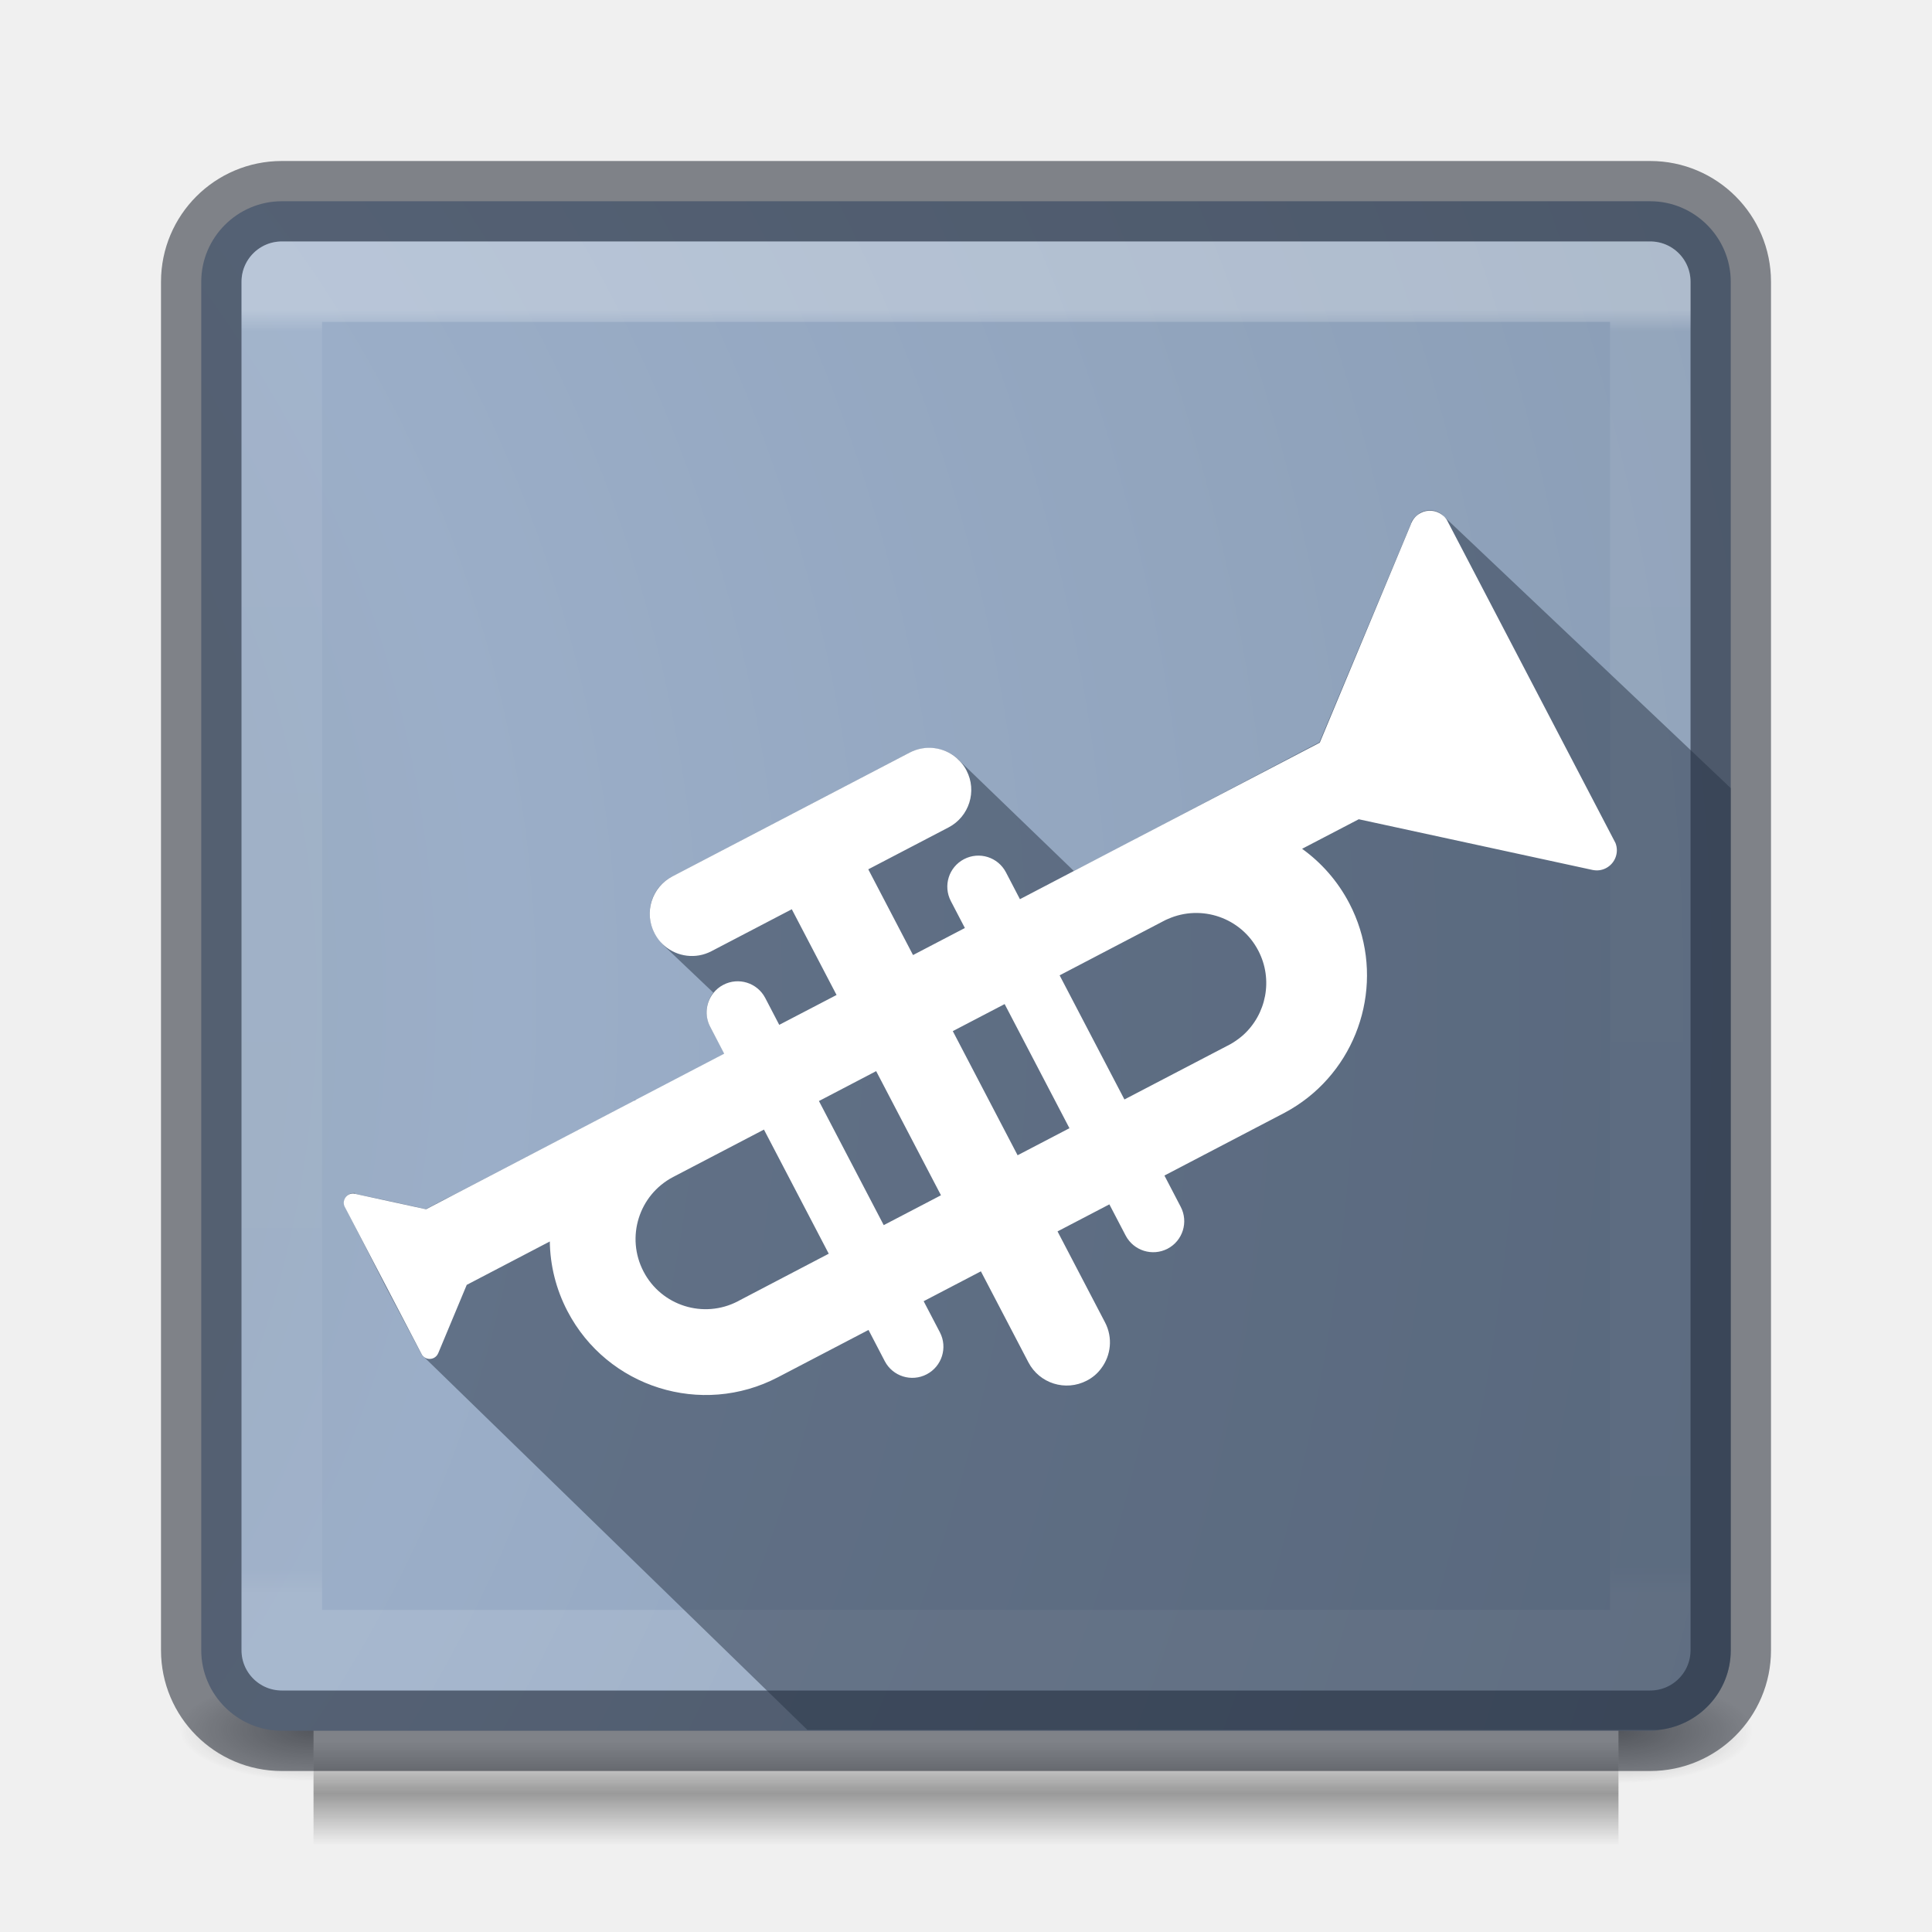
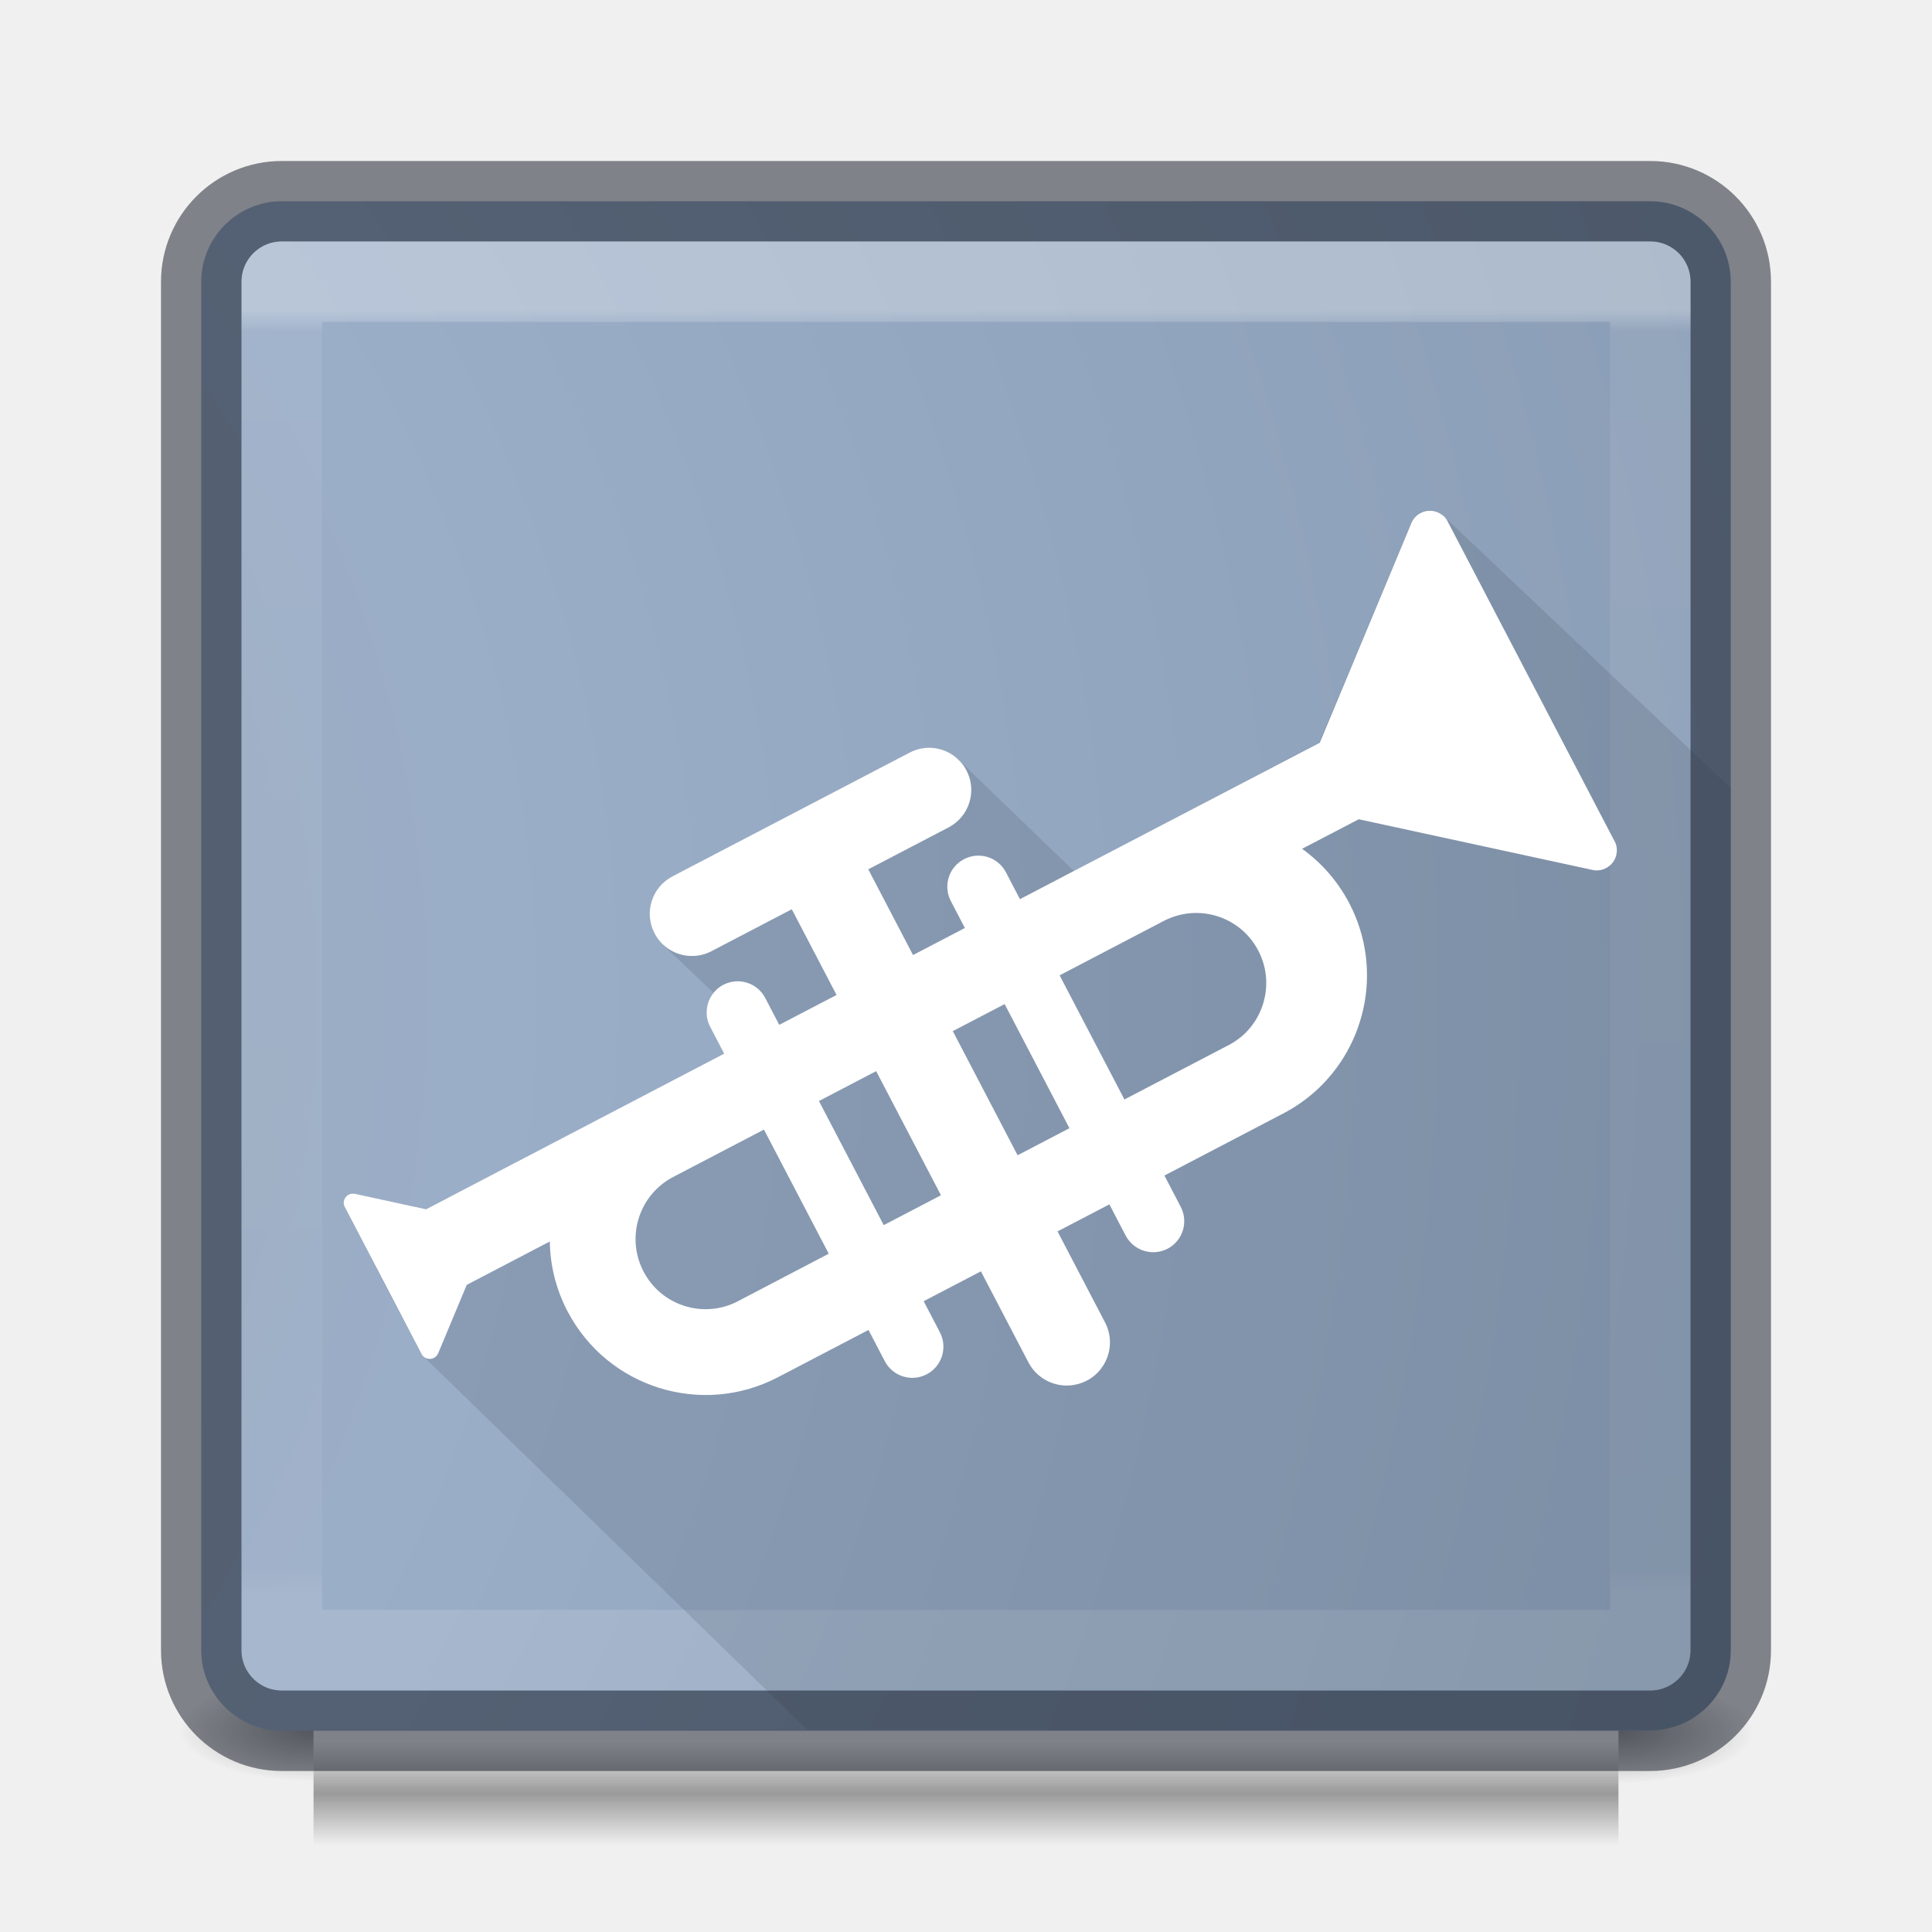
<svg xmlns="http://www.w3.org/2000/svg" version="1.1" id="svg4157" x="0px" y="0px" width="24px" height="24px" viewBox="0 0 24 24" enable-background="new 0 0 24 24" xml:space="preserve">
+   <defs id="defs54" />
  <g id="g2036-4" transform="matrix(0.55,0,0,0.3333336,-1.200001,7.33333)">
    <g id="g3712-8" transform="matrix(1.052632,0,0,1.285713,-1.263158,-13.42854)" opacity="0.4">
      <radialGradient id="rect2801-6_1_" cx="-410.75" cy="7665.87" r="2.499" gradientTransform="matrix(1.1601 0 0 -0.6 514.4986 4643.021)" gradientUnits="userSpaceOnUse">
-         <stop offset="0" style="stop-color:#181818" />
-         <stop offset="1" style="stop-color:#181818;stop-opacity:0" />
+         <stop offset="0" style="stop-color:#181818" id="stop9" />
+         <stop offset="1" style="stop-color:#181818;stop-opacity:0" id="stop11" />
      </radialGradient>
      <rect id="rect2801-6" x="38" y="40" fill="url(#rect2801-6_1_)" width="5" height="7" />
      <radialGradient id="rect3696-20_1_" cx="-1259.91" cy="10842.778" r="2.499" gradientTransform="matrix(-1.1601 0 0 0.6 -1451.596 -6462.166)" gradientUnits="userSpaceOnUse">
-         <stop offset="0" style="stop-color:#181818" />
-         <stop offset="1" style="stop-color:#181818;stop-opacity:0" />
+         <stop offset="0" style="stop-color:#181818" id="stop15" />
+         <stop offset="1" style="stop-color:#181818;stop-opacity:0" id="stop17" />
      </radialGradient>
      <rect id="rect3696-20" x="5" y="40" fill="url(#rect3696-20_1_)" width="5" height="7" />
      <linearGradient id="rect3700-5_1_" gradientUnits="userSpaceOnUse" x1="48.266" y1="7022.257" x2="48.266" y2="7029.285" gradientTransform="matrix(0.5789 0 0 -0.4286 -3.9436 3056.566)">
-         <stop offset="0" style="stop-color:#181818;stop-opacity:0" />
-         <stop offset="0.5" style="stop-color:#181818" />
-         <stop offset="1" style="stop-color:#181818;stop-opacity:0" />
+         <stop offset="0" style="stop-color:#181818;stop-opacity:0" id="stop21" />
+         <stop offset="0.5" style="stop-color:#181818" id="stop23" />
+         <stop offset="1" style="stop-color:#181818;stop-opacity:0" id="stop25" />
      </linearGradient>
      <rect id="rect3700-5" x="10" y="40" fill="url(#rect3700-5_1_)" width="28" height="7" />
    </g>
  </g>
  <radialGradient id="SVGID_1_" cx="-7.603" cy="12.405" r="59.531" fx="-10.094" fy="12.405" gradientUnits="userSpaceOnUse">
-     <stop offset="0" style="stop-color:#95A3AB" />
-     <stop offset="0.262" style="stop-color:#9BAEC8" />
-     <stop offset="0.705" style="stop-color:#8093AA" />
-     <stop offset="1" style="stop-color:#273445" />
+     <stop offset="0" style="stop-color:#95A3AB" id="stop29" />
+     <stop offset="0.262" style="stop-color:#9BAEC8" id="stop31" />
+     <stop offset="0.705" style="stop-color:#8093AA" id="stop33" />
+     <stop offset="1" style="stop-color:#273445" id="stop35" />
  </radialGradient>
-   <path fill="url(#SVGID_1_)" d="M21.5,3.5v17c0,0.52-0.4,0.94-0.9,0.99c-0.03,0.01-0.07,0.01-0.1,0.01h-17c-0.55,0-1-0.45-1-1v-17  c0-0.55,0.45-1,1-1h17C21.05,2.5,21.5,2.95,21.5,3.5z" />
+   <path fill="url(#SVGID_1_)" d="M21.5,3.5v17c0,0.52-0.4,0.94-0.9,0.99c-0.03,0.01-0.07,0.01-0.1,0.01h-17c-0.55,0-1-0.45-1-1v-17  c0-0.55,0.45-1,1-1h17C21.05,2.5,21.5,2.95,21.5,3.5z" id="path37" />
  <path id="rect5505-21-8-1" opacity="0.5" fill="none" stroke="#0E141F" stroke-linecap="round" stroke-linejoin="round" enable-background="new    " d="  M3.5,2.5h17c0.552,0,1,0.448,1,1v17c0,0.552-0.448,1-1,1h-17c-0.552,0-1-0.448-1-1v-17C2.5,2.948,2.948,2.5,3.5,2.5z" />
  <linearGradient id="rect6741-9_1_" gradientUnits="userSpaceOnUse" x1="154.142" y1="3116.95" x2="154.142" y2="3082.269" gradientTransform="matrix(0.4595 0 0 -0.4595 -58.8209 1436.093)">
-     <stop offset="0" style="stop-color:#FFFFFF" />
-     <stop offset="0.017" style="stop-color:#FFFFFF;stop-opacity:0.235" />
-     <stop offset="0.98" style="stop-color:#FFFFFF;stop-opacity:0.157" />
-     <stop offset="1" style="stop-color:#FFFFFF;stop-opacity:0.392" />
+     <stop offset="0" style="stop-color:#FFFFFF" id="stop41" />
+     <stop offset="0.017" style="stop-color:#FFFFFF;stop-opacity:0.235" id="stop43" />
+     <stop offset="0.98" style="stop-color:#FFFFFF;stop-opacity:0.157" id="stop45" />
+     <stop offset="1" style="stop-color:#FFFFFF;stop-opacity:0.392" id="stop47" />
  </linearGradient>
  <rect id="rect6741-9" x="3.501" y="3.499" opacity="0.3" fill="none" stroke="url(#rect6741-9_1_)" stroke-width="1" stroke-linecap="round" stroke-linejoin="round" enable-background="new    " width="17" height="17" />
-   <path opacity="0.5" fill="#273445" d="M21.5,9.79V20.5c0,0.52-0.4,0.94-0.9,0.99H10.03l-4.77-4.64H5.25v-0.01  c-0.01-0.01-0.01-0.01-0.01-0.01l-0.45-0.85l-0.51-1c-0.02-0.05,0-0.11,0.05-0.14c0.03-0.02,0.05-0.02,0.08-0.02c0,0,0,0,0,0.01  l0.38,0.08l0.5,0.11l0.21-0.11l0.16-0.08l2.21-1.15c0.01-0.02,0.03-0.02,0.05-0.02L9,13.09l-0.18-0.34  c-0.07-0.14-0.05-0.3,0.04-0.42l-0.61-0.58c-0.01-0.01-0.03-0.03-0.04-0.05c-0.03-0.03-0.06-0.07-0.08-0.11  c-0.13-0.25-0.04-0.57,0.22-0.7l2.95-1.54c0.19-0.1,0.43-0.07,0.59,0.07l0.04,0.04l1.41,1.36l0.76-0.39  c0.02-0.02,0.03-0.02,0.05-0.03l2.24-1.18l1.14-2.72c0,0,0,0,0-0.01c0.02-0.05,0.07-0.09,0.11-0.12c0.09-0.05,0.2-0.04,0.27,0.02  L21.5,9.79z" />
-   <path fill="#FFFFFF" d="M20.068,10.472l-2.097-4.018c-0.003-0.005-0.006-0.009-0.01-0.013c-0.014-0.019-0.031-0.035-0.05-0.048  c-0.075-0.055-0.177-0.066-0.264-0.02c-0.051,0.027-0.09,0.069-0.112,0.119c-0.003,0.004-0.005,0.009-0.006,0.015l-1.134,2.719  l-2.25,1.174c-0.015,0.008-0.03,0.015-0.044,0.023l-0.765,0.399l-0.666,0.348l-0.174-0.334c-0.099-0.189-0.331-0.262-0.521-0.163  c-0.189,0.099-0.262,0.331-0.163,0.521l0.174,0.334l-0.644,0.336l-0.556-1.065l0.998-0.521c0.256-0.134,0.356-0.451,0.222-0.707  c-0.021-0.042-0.048-0.079-0.079-0.112l-0.045-0.044C11.725,9.28,11.495,9.247,11.3,9.349l-2.947,1.538  c-0.257,0.134-0.356,0.451-0.222,0.707c0.021,0.04,0.046,0.077,0.076,0.109c0.015,0.017,0.032,0.034,0.049,0.048  c0.158,0.134,0.387,0.167,0.582,0.065l0.998-0.521l0.556,1.065L9.68,12.731l-0.174-0.334c-0.099-0.189-0.332-0.262-0.521-0.163  c-0.05,0.026-0.091,0.061-0.124,0.103c-0.091,0.116-0.112,0.279-0.039,0.418l0.174,0.334l-1.082,0.565  c-0.015,0.007-0.03,0.015-0.044,0.023l-2.577,1.345l-0.879-0.191C4.41,14.83,4.408,14.83,4.406,14.829  c-0.024-0.005-0.051-0.001-0.074,0.011c-0.053,0.028-0.075,0.09-0.054,0.143l0.964,1.847c0.002,0.003,0.005,0.007,0.008,0.01  l0.001,0.002l0.014,0.013c0.034,0.028,0.083,0.035,0.126,0.013c0.024-0.013,0.041-0.032,0.051-0.055  c0.001-0.002,0.002-0.004,0.003-0.006l0.353-0.846l1.032-0.539c0.004,0.293,0.075,0.59,0.22,0.867  c0.495,0.948,1.665,1.315,2.613,0.82c0.015-0.008,0.03-0.015,0.044-0.023l1.082-0.565l0.202,0.388  c0.099,0.189,0.332,0.262,0.521,0.163c0.189-0.099,0.262-0.332,0.164-0.521l-0.202-0.387l0.711-0.371l0.59,1.13  c0.137,0.263,0.461,0.365,0.725,0.228c0.074-0.038,0.135-0.091,0.18-0.153c0.121-0.16,0.146-0.382,0.047-0.571l-0.59-1.13  l0.644-0.336l0.202,0.387c0.099,0.189,0.332,0.262,0.521,0.164c0.189-0.099,0.262-0.332,0.163-0.521l-0.202-0.388l1.493-0.78  c0.103-0.055,0.199-0.118,0.288-0.188c0.716-0.565,0.953-1.577,0.515-2.415c-0.145-0.277-0.348-0.505-0.586-0.676l0.704-0.367  l2.896,0.628c0.006,0.001,0.01,0.003,0.015,0.003c0.054,0.01,0.11,0.003,0.161-0.024C20.065,10.724,20.114,10.589,20.068,10.472z   M9.188,16.153c-0.007,0.004-0.013,0.007-0.02,0.011c-0.426,0.223-0.952,0.058-1.174-0.369c-0.222-0.426-0.058-0.951,0.368-1.174  l1.128-0.589l0.805,1.542L9.188,16.153z M10.978,15.219l-0.805-1.542l0.047-0.024l0.664-0.347l0.805,1.542l-0.151,0.079  L10.978,15.219z M12.641,14.351l-0.805-1.542l0.644-0.336l0.805,1.542L12.641,14.351z M15.312,12.955  c-0.009,0.006-0.019,0.012-0.029,0.017l-1.315,0.686l-0.805-1.542l0.98-0.512l0.314-0.164c0.017-0.009,0.033-0.017,0.051-0.024  c0.416-0.185,0.91-0.017,1.123,0.393c0.188,0.36,0.099,0.792-0.19,1.051C15.402,12.894,15.359,12.926,15.312,12.955z" />
+   <path opacity="0.5" fill="#273445" d="M21.5,9.79V20.5c0,0.52-0.4,0.94-0.9,0.99H10.03l-4.77-4.64H5.25v-0.01  c-0.01-0.01-0.01-0.01-0.01-0.01l-0.45-0.85l-0.51-1c-0.02-0.05,0-0.11,0.05-0.14c0.03-0.02,0.05-0.02,0.08-0.02c0,0,0,0,0,0.01  l0.38,0.08l0.5,0.11l0.21-0.11l0.16-0.08l2.21-1.15c0.01-0.02,0.03-0.02,0.05-0.02L9,13.09l-0.18-0.34  c-0.07-0.14-0.05-0.3,0.04-0.42l-0.61-0.58c-0.01-0.01-0.03-0.03-0.04-0.05c-0.03-0.03-0.06-0.07-0.08-0.11  c-0.13-0.25-0.04-0.57,0.22-0.7l2.95-1.54c0.19-0.1,0.43-0.07,0.59,0.07l0.04,0.04l1.41,1.36l0.76-0.39  c0.02-0.02,0.03-0.02,0.05-0.03l2.24-1.18l1.14-2.72c0,0,0,0,0-0.01c0.02-0.05,0.07-0.09,0.11-0.12c0.09-0.05,0.2-0.04,0.27,0.02  L21.5,9.79z" id="path50" style="opacity:0.15" />
+   <path fill="#FFFFFF" d="M20.068,10.472l-2.097-4.018c-0.003-0.005-0.006-0.009-0.01-0.013c-0.014-0.019-0.031-0.035-0.05-0.048  c-0.075-0.055-0.177-0.066-0.264-0.02c-0.051,0.027-0.09,0.069-0.112,0.119c-0.003,0.004-0.005,0.009-0.006,0.015l-1.134,2.719  l-2.25,1.174c-0.015,0.008-0.03,0.015-0.044,0.023l-0.765,0.399l-0.666,0.348l-0.174-0.334c-0.099-0.189-0.331-0.262-0.521-0.163  c-0.189,0.099-0.262,0.331-0.163,0.521l0.174,0.334l-0.644,0.336l-0.556-1.065l0.998-0.521c0.256-0.134,0.356-0.451,0.222-0.707  c-0.021-0.042-0.048-0.079-0.079-0.112l-0.045-0.044C11.725,9.28,11.495,9.247,11.3,9.349l-2.947,1.538  c-0.257,0.134-0.356,0.451-0.222,0.707c0.021,0.04,0.046,0.077,0.076,0.109c0.015,0.017,0.032,0.034,0.049,0.048  c0.158,0.134,0.387,0.167,0.582,0.065l0.998-0.521l0.556,1.065L9.68,12.731l-0.174-0.334c-0.099-0.189-0.332-0.262-0.521-0.163  c-0.05,0.026-0.091,0.061-0.124,0.103c-0.091,0.116-0.112,0.279-0.039,0.418l0.174,0.334l-1.082,0.565  c-0.015,0.007-0.03,0.015-0.044,0.023l-2.577,1.345l-0.879-0.191C4.41,14.83,4.408,14.83,4.406,14.829  c-0.024-0.005-0.051-0.001-0.074,0.011c-0.053,0.028-0.075,0.09-0.054,0.143l0.964,1.847c0.002,0.003,0.005,0.007,0.008,0.01  l0.001,0.002l0.014,0.013c0.034,0.028,0.083,0.035,0.126,0.013c0.024-0.013,0.041-0.032,0.051-0.055  c0.001-0.002,0.002-0.004,0.003-0.006l0.353-0.846l1.032-0.539c0.004,0.293,0.075,0.59,0.22,0.867  c0.495,0.948,1.665,1.315,2.613,0.82c0.015-0.008,0.03-0.015,0.044-0.023l1.082-0.565l0.202,0.388  c0.099,0.189,0.332,0.262,0.521,0.163c0.189-0.099,0.262-0.332,0.164-0.521l-0.202-0.387l0.711-0.371l0.59,1.13  c0.137,0.263,0.461,0.365,0.725,0.228c0.074-0.038,0.135-0.091,0.18-0.153c0.121-0.16,0.146-0.382,0.047-0.571l-0.59-1.13  l0.644-0.336l0.202,0.387c0.099,0.189,0.332,0.262,0.521,0.164c0.189-0.099,0.262-0.332,0.163-0.521l-0.202-0.388l1.493-0.78  c0.103-0.055,0.199-0.118,0.288-0.188c0.716-0.565,0.953-1.577,0.515-2.415c-0.145-0.277-0.348-0.505-0.586-0.676l0.704-0.367  l2.896,0.628c0.006,0.001,0.01,0.003,0.015,0.003c0.054,0.01,0.11,0.003,0.161-0.024C20.065,10.724,20.114,10.589,20.068,10.472z   M9.188,16.153c-0.007,0.004-0.013,0.007-0.02,0.011c-0.426,0.223-0.952,0.058-1.174-0.369c-0.222-0.426-0.058-0.951,0.368-1.174  l1.128-0.589l0.805,1.542L9.188,16.153z M10.978,15.219l-0.805-1.542l0.047-0.024l0.664-0.347l0.805,1.542l-0.151,0.079  L10.978,15.219z M12.641,14.351l-0.805-1.542l0.644-0.336l0.805,1.542L12.641,14.351z M15.312,12.955  c-0.009,0.006-0.019,0.012-0.029,0.017l-1.315,0.686l-0.805-1.542l0.98-0.512l0.314-0.164c0.017-0.009,0.033-0.017,0.051-0.024  c0.416-0.185,0.91-0.017,1.123,0.393c0.188,0.36,0.099,0.792-0.19,1.051C15.402,12.894,15.359,12.926,15.312,12.955z" id="path52" />
</svg>
